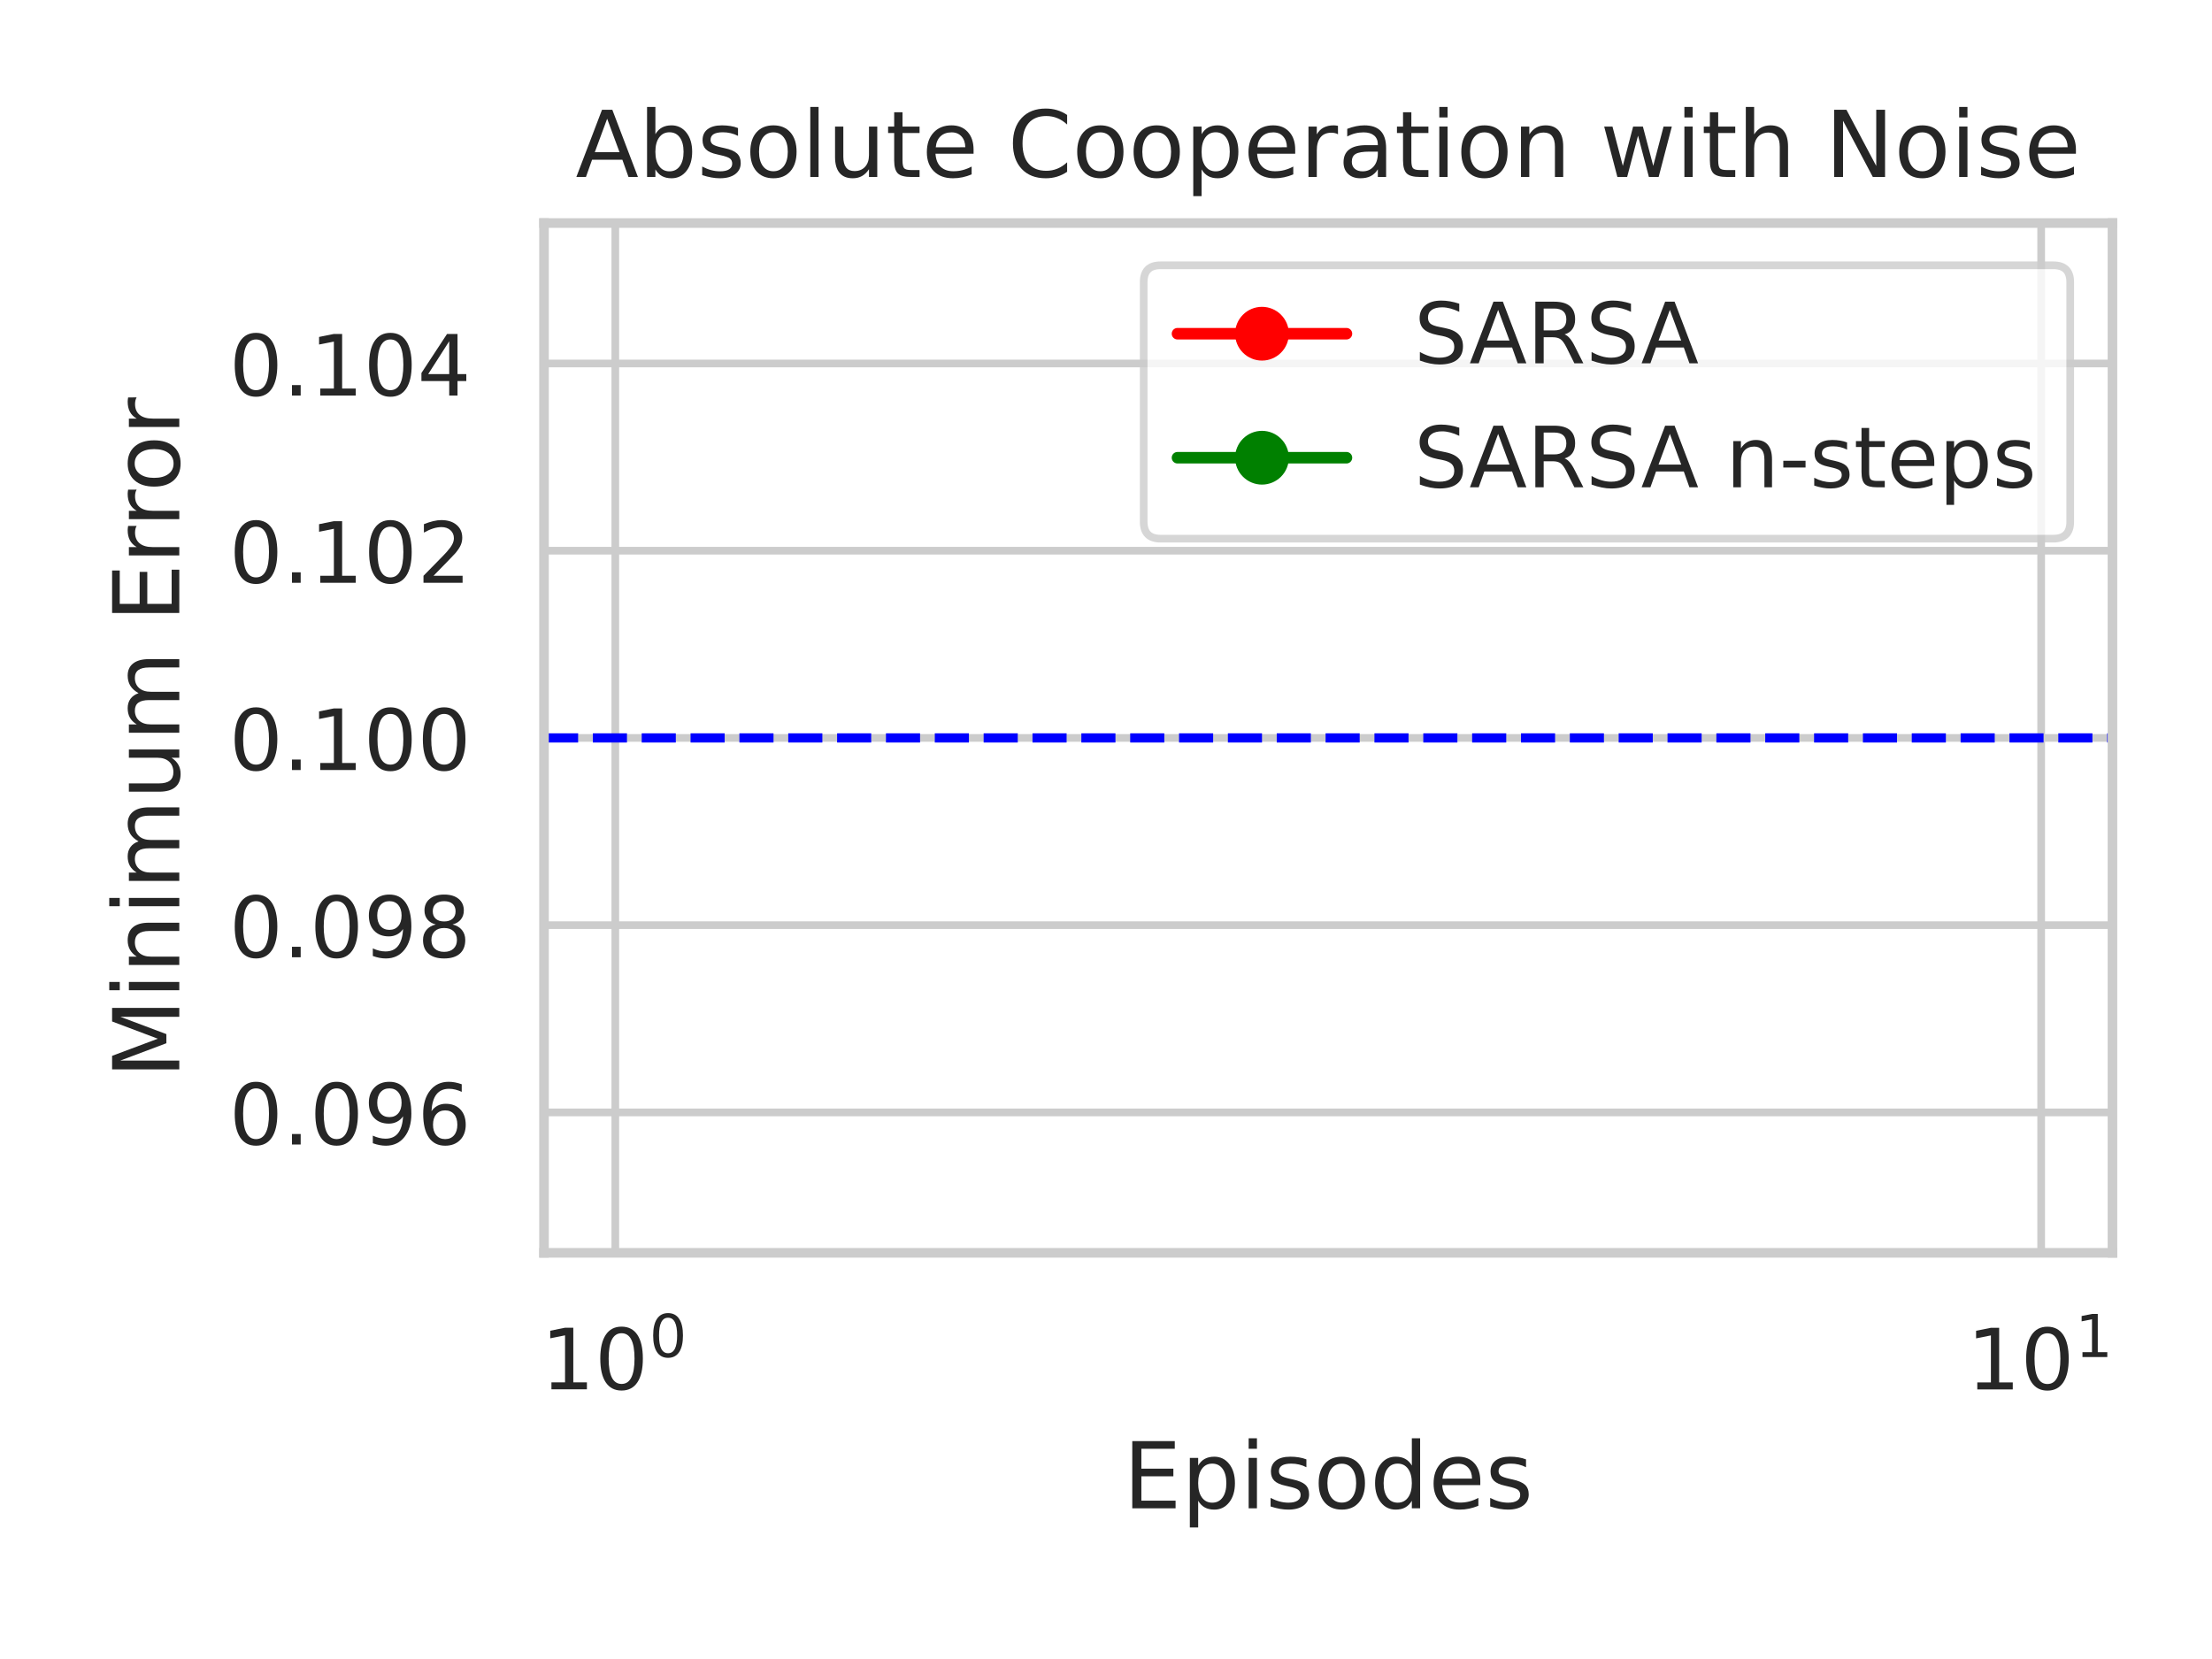
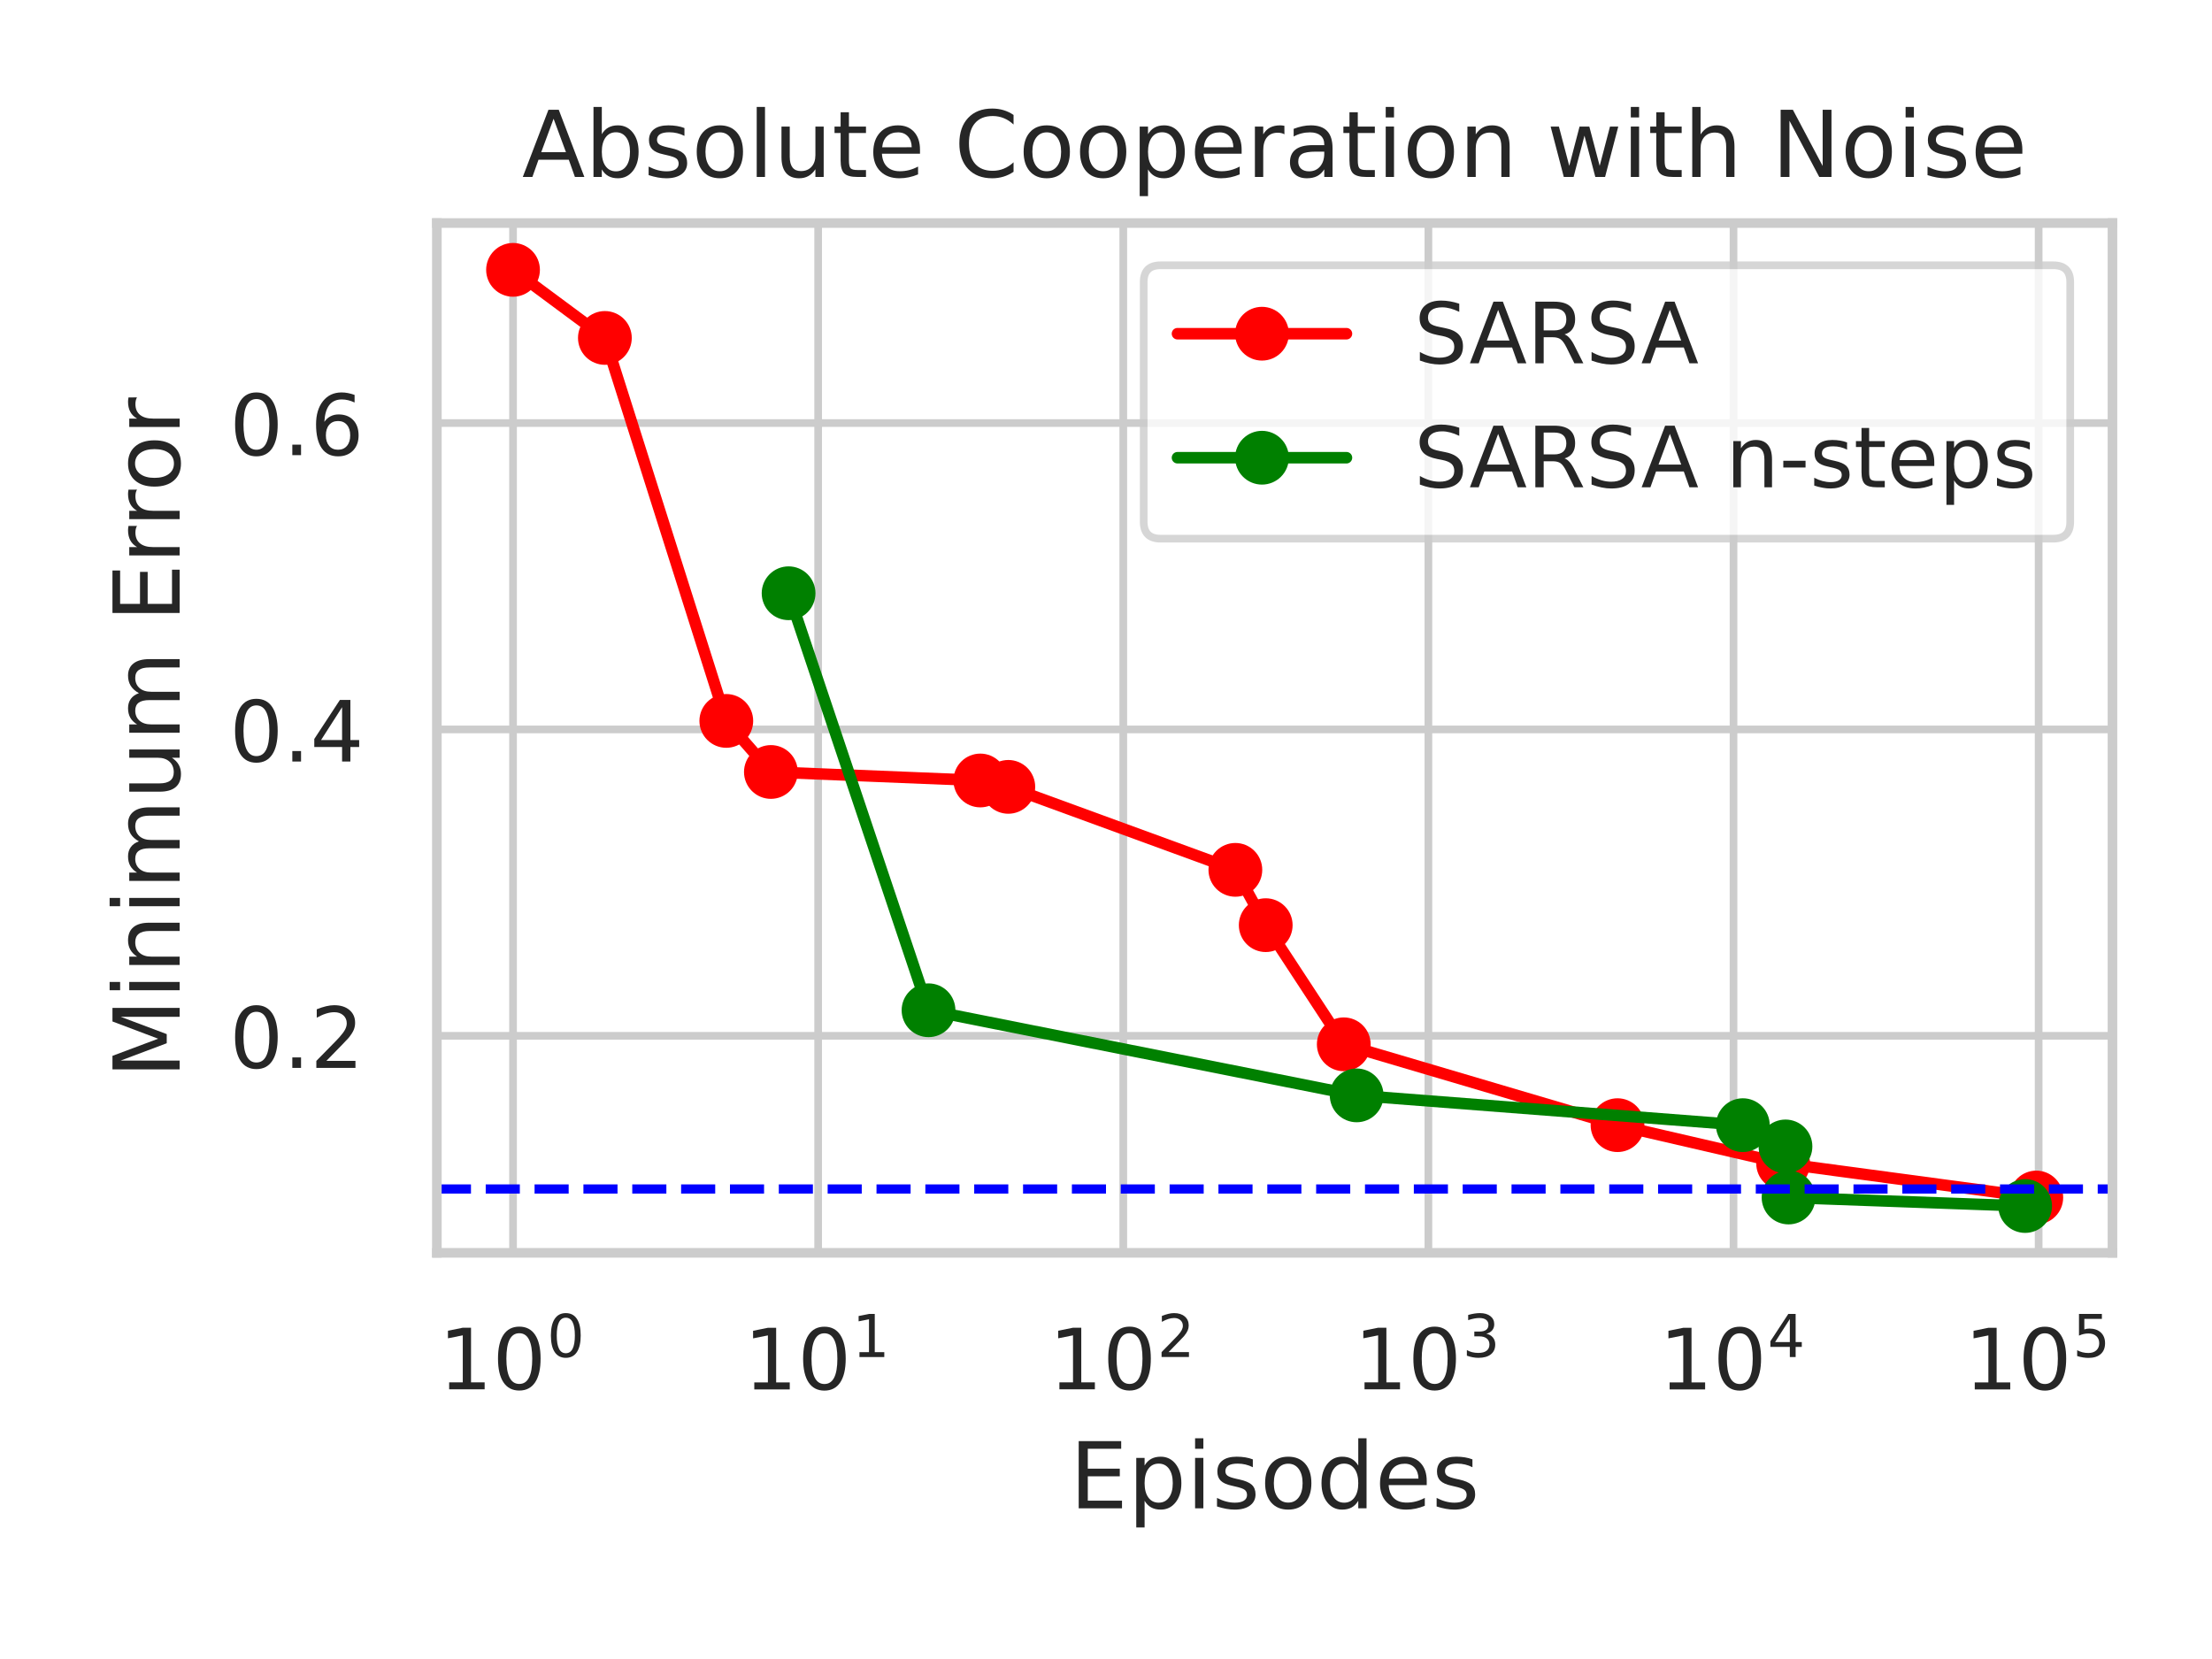
<svg xmlns="http://www.w3.org/2000/svg" xmlns:xlink="http://www.w3.org/1999/xlink" width="288pt" height="216pt" viewBox="0 0 288 216" version="1.1">
  <defs>
    <style type="text/css">*{stroke-linejoin: round; stroke-linecap: butt}</style>
  </defs>
  <g id="figure_1">
    <g id="patch_1">
      <path d="M 0 216  L 288 216  L 288 0  L 0 0  z " style="fill: #ffffff" />
    </g>
    <g id="axes_1">
      <g id="patch_2">
-         <path d="M 70.83 163.116  L 275.04 163.116  L 275.04 29.04  L 70.83 29.04  z " style="fill: #ffffff" />
+         <path d="M 56.88 163.116  L 275.04 163.116  L 275.04 29.04  L 56.88 29.04  z " style="fill: #ffffff" />
      </g>
      <g id="matplotlib.axis_1">
        <g id="xtick_1">
          <g id="line2d_1">
-             <path d="M 80.112 163.116  L 80.112 29.04  " clip-path="url(#pf37740ec52)" style="fill: none; stroke: #cccccc; stroke-linecap: round" />
+             <path d="M 66.796 163.116  L 66.796 29.04  " clip-path="url(#pf6ee1480bc)" style="fill: none; stroke: #cccccc; stroke-linecap: round" />
          </g>
          <g id="text_1">
-             <g style="fill: #262626" transform="translate(70.43227 180.9743) scale(0.11 -0.11)">
+             <g style="fill: #262626" transform="translate(57.11636 180.9743) scale(0.11 -0.11)">
              <defs>
                <path id="DejaVuSans-31" d="M 794 531  L 1825 531  L 1825 4091  L 703 3866  L 703 4441  L 1819 4666  L 2450 4666  L 2450 531  L 3481 531  L 3481 0  L 794 0  L 794 531  z " transform="scale(0.015625)" />
                <path id="DejaVuSans-30" d="M 2034 4250  Q 1547 4250 1301 3770  Q 1056 3291 1056 2328  Q 1056 1369 1301 889  Q 1547 409 2034 409  Q 2525 409 2770 889  Q 3016 1369 3016 2328  Q 3016 3291 2770 3770  Q 2525 4250 2034 4250  z M 2034 4750  Q 2819 4750 3233 4129  Q 3647 3509 3647 2328  Q 3647 1150 3233 529  Q 2819 -91 2034 -91  Q 1250 -91 836 529  Q 422 1150 422 2328  Q 422 3509 836 4129  Q 1250 4750 2034 4750  z " transform="scale(0.015625)" />
              </defs>
              <use xlink:href="#DejaVuSans-31" transform="translate(0 0.765625)" />
              <use xlink:href="#DejaVuSans-30" transform="translate(63.62305 0.765625)" />
              <use xlink:href="#DejaVuSans-30" transform="translate(128.2031 39.04688) scale(0.7)" />
            </g>
          </g>
        </g>
        <g id="xtick_2">
          <g id="line2d_2">
-             <path d="M 265.758 163.116  L 265.758 29.04  " clip-path="url(#pf37740ec52)" style="fill: none; stroke: #cccccc; stroke-linecap: round" />
+             <path d="M 106.523 163.116  L 106.523 29.04  " clip-path="url(#pf6ee1480bc)" style="fill: none; stroke: #cccccc; stroke-linecap: round" />
          </g>
          <g id="text_2">
-             <g style="fill: #262626" transform="translate(256.0777 180.9743) scale(0.11 -0.11)">
+             <g style="fill: #262626" transform="translate(96.8427 180.9743) scale(0.11 -0.11)">
              <use xlink:href="#DejaVuSans-31" transform="translate(0 0.684375)" />
              <use xlink:href="#DejaVuSans-30" transform="translate(63.62305 0.684375)" />
              <use xlink:href="#DejaVuSans-31" transform="translate(128.2031 38.96563) scale(0.7)" />
            </g>
          </g>
        </g>
-         <g id="xtick_3" />
-         <g id="xtick_4" />
-         <g id="xtick_5" />
-         <g id="xtick_6" />
+         <g id="xtick_3">
+           <g id="line2d_3">
+             <path d="M 146.249 163.116  L 146.249 29.04  " clip-path="url(#pf6ee1480bc)" style="fill: none; stroke: #cccccc; stroke-linecap: round" />
+           </g>
+           <g id="text_3">
+             <g style="fill: #262626" transform="translate(136.569 180.9743) scale(0.11 -0.11)">
+               <defs>
+                 <path id="DejaVuSans-32" d="M 1228 531  L 3431 531  L 3431 0  L 469 0  L 469 531  Q 828 903 1448 1529  Q 2069 2156 2228 2338  Q 2531 2678 2651 2914  Q 2772 3150 2772 3378  Q 2772 3750 2511 3984  Q 2250 4219 1831 4219  Q 1534 4219 1204 4116  Q 875 4013 500 3803  L 500 4441  Q 881 4594 1212 4672  Q 1544 4750 1819 4750  Q 2544 4750 2975 4387  Q 3406 4025 3406 3419  Q 3406 3131 3298 2873  Q 3191 2616 2906 2266  Q 2828 2175 2409 1742  Q 1991 1309 1228 531  z " transform="scale(0.015625)" />
+               </defs>
+               <use xlink:href="#DejaVuSans-31" transform="translate(0 0.765625)" />
+               <use xlink:href="#DejaVuSans-30" transform="translate(63.62305 0.765625)" />
+               <use xlink:href="#DejaVuSans-32" transform="translate(128.2031 39.04688) scale(0.7)" />
+             </g>
+           </g>
+         </g>
+         <g id="xtick_4">
+           <g id="line2d_4">
+             <path d="M 185.975 163.116  L 185.975 29.04  " clip-path="url(#pf6ee1480bc)" style="fill: none; stroke: #cccccc; stroke-linecap: round" />
+           </g>
+           <g id="text_4">
+             <g style="fill: #262626" transform="translate(176.2954 180.9743) scale(0.11 -0.11)">
+               <defs>
+                 <path id="DejaVuSans-33" d="M 2597 2516  Q 3050 2419 3304 2112  Q 3559 1806 3559 1356  Q 3559 666 3084 287  Q 2609 -91 1734 -91  Q 1441 -91 1130 -33  Q 819 25 488 141  L 488 750  Q 750 597 1062 519  Q 1375 441 1716 441  Q 2309 441 2620 675  Q 2931 909 2931 1356  Q 2931 1769 2642 2001  Q 2353 2234 1838 2234  L 1294 2234  L 1294 2753  L 1863 2753  Q 2328 2753 2575 2939  Q 2822 3125 2822 3475  Q 2822 3834 2567 4026  Q 2313 4219 1838 4219  Q 1578 4219 1281 4162  Q 984 4106 628 3988  L 628 4550  Q 988 4650 1302 4700  Q 1616 4750 1894 4750  Q 2613 4750 3031 4423  Q 3450 4097 3450 3541  Q 3450 3153 3228 2886  Q 3006 2619 2597 2516  z " transform="scale(0.015625)" />
+               </defs>
+               <use xlink:href="#DejaVuSans-31" transform="translate(0 0.765625)" />
+               <use xlink:href="#DejaVuSans-30" transform="translate(63.62305 0.765625)" />
+               <use xlink:href="#DejaVuSans-33" transform="translate(128.2031 39.04688) scale(0.7)" />
+             </g>
+           </g>
+         </g>
+         <g id="xtick_5">
+           <g id="line2d_5">
+             <path d="M 225.702 163.116  L 225.702 29.04  " clip-path="url(#pf6ee1480bc)" style="fill: none; stroke: #cccccc; stroke-linecap: round" />
+           </g>
+           <g id="text_5">
+             <g style="fill: #262626" transform="translate(216.0217 180.9743) scale(0.11 -0.11)">
+               <defs>
+                 <path id="DejaVuSans-34" d="M 2419 4116  L 825 1625  L 2419 1625  L 2419 4116  z M 2253 4666  L 3047 4666  L 3047 1625  L 3713 1625  L 3713 1100  L 3047 1100  L 3047 0  L 2419 0  L 2419 1100  L 313 1100  L 313 1709  L 2253 4666  z " transform="scale(0.015625)" />
+               </defs>
+               <use xlink:href="#DejaVuSans-31" transform="translate(0 0.684375)" />
+               <use xlink:href="#DejaVuSans-30" transform="translate(63.62305 0.684375)" />
+               <use xlink:href="#DejaVuSans-34" transform="translate(128.2031 38.96563) scale(0.7)" />
+             </g>
+           </g>
+         </g>
+         <g id="xtick_6">
+           <g id="line2d_6">
+             <path d="M 265.428 163.116  L 265.428 29.04  " clip-path="url(#pf6ee1480bc)" style="fill: none; stroke: #cccccc; stroke-linecap: round" />
+           </g>
+           <g id="text_6">
+             <g style="fill: #262626" transform="translate(255.7481 180.9743) scale(0.11 -0.11)">
+               <defs>
+                 <path id="DejaVuSans-35" d="M 691 4666  L 3169 4666  L 3169 4134  L 1269 4134  L 1269 2991  Q 1406 3038 1543 3061  Q 1681 3084 1819 3084  Q 2600 3084 3056 2656  Q 3513 2228 3513 1497  Q 3513 744 3044 326  Q 2575 -91 1722 -91  Q 1428 -91 1123 -41  Q 819 9 494 109  L 494 744  Q 775 591 1075 516  Q 1375 441 1709 441  Q 2250 441 2565 725  Q 2881 1009 2881 1497  Q 2881 1984 2565 2268  Q 2250 2553 1709 2553  Q 1456 2553 1204 2497  Q 953 2441 691 2322  L 691 4666  z " transform="scale(0.015625)" />
+               </defs>
+               <use xlink:href="#DejaVuSans-31" transform="translate(0 0.684375)" />
+               <use xlink:href="#DejaVuSans-30" transform="translate(63.62305 0.684375)" />
+               <use xlink:href="#DejaVuSans-35" transform="translate(128.2031 38.96563) scale(0.7)" />
+             </g>
+           </g>
+         </g>
        <g id="xtick_7" />
        <g id="xtick_8" />
        <g id="xtick_9" />
        <g id="xtick_10" />
        <g id="xtick_11" />
-         <g id="text_3">
-           <g style="fill: #262626" transform="translate(146.2444 196.3801) scale(0.12 -0.12)">
+         <g id="xtick_12" />
+         <g id="xtick_13" />
+         <g id="xtick_14" />
+         <g id="xtick_15" />
+         <g id="xtick_16" />
+         <g id="xtick_17" />
+         <g id="xtick_18" />
+         <g id="xtick_19" />
+         <g id="xtick_20" />
+         <g id="xtick_21" />
+         <g id="xtick_22" />
+         <g id="xtick_23" />
+         <g id="xtick_24" />
+         <g id="xtick_25" />
+         <g id="xtick_26" />
+         <g id="xtick_27" />
+         <g id="xtick_28" />
+         <g id="xtick_29" />
+         <g id="xtick_30" />
+         <g id="xtick_31" />
+         <g id="xtick_32" />
+         <g id="xtick_33" />
+         <g id="xtick_34" />
+         <g id="xtick_35" />
+         <g id="xtick_36" />
+         <g id="xtick_37" />
+         <g id="xtick_38" />
+         <g id="xtick_39" />
+         <g id="xtick_40" />
+         <g id="xtick_41" />
+         <g id="xtick_42" />
+         <g id="xtick_43" />
+         <g id="xtick_44" />
+         <g id="xtick_45" />
+         <g id="xtick_46" />
+         <g id="xtick_47" />
+         <g id="xtick_48" />
+         <g id="xtick_49" />
+         <g id="xtick_50" />
+         <g id="text_7">
+           <g style="fill: #262626" transform="translate(139.2694 196.3801) scale(0.12 -0.12)">
            <defs>
              <path id="DejaVuSans-45" d="M 628 4666  L 3578 4666  L 3578 4134  L 1259 4134  L 1259 2753  L 3481 2753  L 3481 2222  L 1259 2222  L 1259 531  L 3634 531  L 3634 0  L 628 0  L 628 4666  z " transform="scale(0.015625)" />
              <path id="DejaVuSans-70" d="M 1159 525  L 1159 -1331  L 581 -1331  L 581 3500  L 1159 3500  L 1159 2969  Q 1341 3281 1617 3432  Q 1894 3584 2278 3584  Q 2916 3584 3314 3078  Q 3713 2572 3713 1747  Q 3713 922 3314 415  Q 2916 -91 2278 -91  Q 1894 -91 1617 61  Q 1341 213 1159 525  z M 3116 1747  Q 3116 2381 2855 2742  Q 2594 3103 2138 3103  Q 1681 3103 1420 2742  Q 1159 2381 1159 1747  Q 1159 1113 1420 752  Q 1681 391 2138 391  Q 2594 391 2855 752  Q 3116 1113 3116 1747  z " transform="scale(0.015625)" />
              <path id="DejaVuSans-69" d="M 603 3500  L 1178 3500  L 1178 0  L 603 0  L 603 3500  z M 603 4863  L 1178 4863  L 1178 4134  L 603 4134  L 603 4863  z " transform="scale(0.015625)" />
              <path id="DejaVuSans-73" d="M 2834 3397  L 2834 2853  Q 2591 2978 2328 3040  Q 2066 3103 1784 3103  Q 1356 3103 1142 2972  Q 928 2841 928 2578  Q 928 2378 1081 2264  Q 1234 2150 1697 2047  L 1894 2003  Q 2506 1872 2764 1633  Q 3022 1394 3022 966  Q 3022 478 2636 193  Q 2250 -91 1575 -91  Q 1294 -91 989 -36  Q 684 19 347 128  L 347 722  Q 666 556 975 473  Q 1284 391 1588 391  Q 1994 391 2212 530  Q 2431 669 2431 922  Q 2431 1156 2273 1281  Q 2116 1406 1581 1522  L 1381 1569  Q 847 1681 609 1914  Q 372 2147 372 2553  Q 372 3047 722 3315  Q 1072 3584 1716 3584  Q 2034 3584 2315 3537  Q 2597 3491 2834 3397  z " transform="scale(0.015625)" />
              <path id="DejaVuSans-6f" d="M 1959 3097  Q 1497 3097 1228 2736  Q 959 2375 959 1747  Q 959 1119 1226 758  Q 1494 397 1959 397  Q 2419 397 2687 759  Q 2956 1122 2956 1747  Q 2956 2369 2687 2733  Q 2419 3097 1959 3097  z M 1959 3584  Q 2709 3584 3137 3096  Q 3566 2609 3566 1747  Q 3566 888 3137 398  Q 2709 -91 1959 -91  Q 1206 -91 779 398  Q 353 888 353 1747  Q 353 2609 779 3096  Q 1206 3584 1959 3584  z " transform="scale(0.015625)" />
              <path id="DejaVuSans-64" d="M 2906 2969  L 2906 4863  L 3481 4863  L 3481 0  L 2906 0  L 2906 525  Q 2725 213 2448 61  Q 2172 -91 1784 -91  Q 1150 -91 751 415  Q 353 922 353 1747  Q 353 2572 751 3078  Q 1150 3584 1784 3584  Q 2172 3584 2448 3432  Q 2725 3281 2906 2969  z M 947 1747  Q 947 1113 1208 752  Q 1469 391 1925 391  Q 2381 391 2643 752  Q 2906 1113 2906 1747  Q 2906 2381 2643 2742  Q 2381 3103 1925 3103  Q 1469 3103 1208 2742  Q 947 2381 947 1747  z " transform="scale(0.015625)" />
              <path id="DejaVuSans-65" d="M 3597 1894  L 3597 1613  L 953 1613  Q 991 1019 1311 708  Q 1631 397 2203 397  Q 2534 397 2845 478  Q 3156 559 3463 722  L 3463 178  Q 3153 47 2828 -22  Q 2503 -91 2169 -91  Q 1331 -91 842 396  Q 353 884 353 1716  Q 353 2575 817 3079  Q 1281 3584 2069 3584  Q 2775 3584 3186 3129  Q 3597 2675 3597 1894  z M 3022 2063  Q 3016 2534 2758 2815  Q 2500 3097 2075 3097  Q 1594 3097 1305 2825  Q 1016 2553 972 2059  L 3022 2063  z " transform="scale(0.015625)" />
            </defs>
            <use xlink:href="#DejaVuSans-45" />
            <use xlink:href="#DejaVuSans-70" transform="translate(63.18359 0)" />
            <use xlink:href="#DejaVuSans-69" transform="translate(126.6602 0)" />
            <use xlink:href="#DejaVuSans-73" transform="translate(154.4434 0)" />
            <use xlink:href="#DejaVuSans-6f" transform="translate(206.543 0)" />
            <use xlink:href="#DejaVuSans-64" transform="translate(267.7246 0)" />
            <use xlink:href="#DejaVuSans-65" transform="translate(331.2012 0)" />
            <use xlink:href="#DejaVuSans-73" transform="translate(392.7246 0)" />
          </g>
        </g>
      </g>
      <g id="matplotlib.axis_2">
        <g id="ytick_1">
-           <g id="line2d_3">
-             <path d="M 70.83 144.833  L 275.04 144.833  " clip-path="url(#pf37740ec52)" style="fill: none; stroke: #cccccc; stroke-linecap: round" />
-           </g>
-           <g id="text_4">
-             <g style="fill: #262626" transform="translate(29.83906 149.012) scale(0.11 -0.11)">
+           <g id="line2d_7">
+             <path d="M 56.88 134.86  L 275.04 134.86  " clip-path="url(#pf6ee1480bc)" style="fill: none; stroke: #cccccc; stroke-linecap: round" />
+           </g>
+           <g id="text_8">
+             <g style="fill: #262626" transform="translate(29.88656 139.0395) scale(0.11 -0.11)">
              <defs>
                <path id="DejaVuSans-2e" d="M 684 794  L 1344 794  L 1344 0  L 684 0  L 684 794  z " transform="scale(0.015625)" />
-                 <path id="DejaVuSans-39" d="M 703 97  L 703 672  Q 941 559 1184 500  Q 1428 441 1663 441  Q 2288 441 2617 861  Q 2947 1281 2994 2138  Q 2813 1869 2534 1725  Q 2256 1581 1919 1581  Q 1219 1581 811 2004  Q 403 2428 403 3163  Q 403 3881 828 4315  Q 1253 4750 1959 4750  Q 2769 4750 3195 4129  Q 3622 3509 3622 2328  Q 3622 1225 3098 567  Q 2575 -91 1691 -91  Q 1453 -91 1209 -44  Q 966 3 703 97  z M 1959 2075  Q 2384 2075 2632 2365  Q 2881 2656 2881 3163  Q 2881 3666 2632 3958  Q 2384 4250 1959 4250  Q 1534 4250 1286 3958  Q 1038 3666 1038 3163  Q 1038 2656 1286 2365  Q 1534 2075 1959 2075  z " transform="scale(0.015625)" />
-                 <path id="DejaVuSans-36" d="M 2113 2584  Q 1688 2584 1439 2293  Q 1191 2003 1191 1497  Q 1191 994 1439 701  Q 1688 409 2113 409  Q 2538 409 2786 701  Q 3034 994 3034 1497  Q 3034 2003 2786 2293  Q 2538 2584 2113 2584  z M 3366 4563  L 3366 3988  Q 3128 4100 2886 4159  Q 2644 4219 2406 4219  Q 1781 4219 1451 3797  Q 1122 3375 1075 2522  Q 1259 2794 1537 2939  Q 1816 3084 2150 3084  Q 2853 3084 3261 2657  Q 3669 2231 3669 1497  Q 3669 778 3244 343  Q 2819 -91 2113 -91  Q 1303 -91 875 529  Q 447 1150 447 2328  Q 447 3434 972 4092  Q 1497 4750 2381 4750  Q 2619 4750 2861 4703  Q 3103 4656 3366 4563  z " transform="scale(0.015625)" />
              </defs>
              <use xlink:href="#DejaVuSans-30" />
              <use xlink:href="#DejaVuSans-2e" transform="translate(63.62305 0)" />
-               <use xlink:href="#DejaVuSans-30" transform="translate(95.41016 0)" />
-               <use xlink:href="#DejaVuSans-39" transform="translate(159.0332 0)" />
-               <use xlink:href="#DejaVuSans-36" transform="translate(222.6562 0)" />
+               <use xlink:href="#DejaVuSans-32" transform="translate(95.41016 0)" />
            </g>
          </g>
        </g>
        <g id="ytick_2">
-           <g id="line2d_4">
-             <path d="M 70.83 120.455  L 275.04 120.455  " clip-path="url(#pf37740ec52)" style="fill: none; stroke: #cccccc; stroke-linecap: round" />
-           </g>
-           <g id="text_5">
-             <g style="fill: #262626" transform="translate(29.83906 124.6346) scale(0.11 -0.11)">
-               <defs>
-                 <path id="DejaVuSans-38" d="M 2034 2216  Q 1584 2216 1326 1975  Q 1069 1734 1069 1313  Q 1069 891 1326 650  Q 1584 409 2034 409  Q 2484 409 2743 651  Q 3003 894 3003 1313  Q 3003 1734 2745 1975  Q 2488 2216 2034 2216  z M 1403 2484  Q 997 2584 770 2862  Q 544 3141 544 3541  Q 544 4100 942 4425  Q 1341 4750 2034 4750  Q 2731 4750 3128 4425  Q 3525 4100 3525 3541  Q 3525 3141 3298 2862  Q 3072 2584 2669 2484  Q 3125 2378 3379 2068  Q 3634 1759 3634 1313  Q 3634 634 3220 271  Q 2806 -91 2034 -91  Q 1263 -91 848 271  Q 434 634 434 1313  Q 434 1759 690 2068  Q 947 2378 1403 2484  z M 1172 3481  Q 1172 3119 1398 2916  Q 1625 2713 2034 2713  Q 2441 2713 2670 2916  Q 2900 3119 2900 3481  Q 2900 3844 2670 4047  Q 2441 4250 2034 4250  Q 1625 4250 1398 4047  Q 1172 3844 1172 3481  z " transform="scale(0.015625)" />
-               </defs>
+           <g id="line2d_8">
+             <path d="M 56.88 94.97  L 275.04 94.97  " clip-path="url(#pf6ee1480bc)" style="fill: none; stroke: #cccccc; stroke-linecap: round" />
+           </g>
+           <g id="text_9">
+             <g style="fill: #262626" transform="translate(29.88656 99.14907) scale(0.11 -0.11)">
              <use xlink:href="#DejaVuSans-30" />
              <use xlink:href="#DejaVuSans-2e" transform="translate(63.62305 0)" />
-               <use xlink:href="#DejaVuSans-30" transform="translate(95.41016 0)" />
-               <use xlink:href="#DejaVuSans-39" transform="translate(159.0332 0)" />
-               <use xlink:href="#DejaVuSans-38" transform="translate(222.6562 0)" />
+               <use xlink:href="#DejaVuSans-34" transform="translate(95.41016 0)" />
            </g>
          </g>
        </g>
        <g id="ytick_3">
-           <g id="line2d_5">
-             <path d="M 70.83 96.078  L 275.04 96.078  " clip-path="url(#pf37740ec52)" style="fill: none; stroke: #cccccc; stroke-linecap: round" />
-           </g>
-           <g id="text_6">
-             <g style="fill: #262626" transform="translate(29.83906 100.2571) scale(0.11 -0.11)">
+           <g id="line2d_9">
+             <path d="M 56.88 55.08  L 275.04 55.08  " clip-path="url(#pf6ee1480bc)" style="fill: none; stroke: #cccccc; stroke-linecap: round" />
+           </g>
+           <g id="text_10">
+             <g style="fill: #262626" transform="translate(29.88656 59.25869) scale(0.11 -0.11)">
+               <defs>
+                 <path id="DejaVuSans-36" d="M 2113 2584  Q 1688 2584 1439 2293  Q 1191 2003 1191 1497  Q 1191 994 1439 701  Q 1688 409 2113 409  Q 2538 409 2786 701  Q 3034 994 3034 1497  Q 3034 2003 2786 2293  Q 2538 2584 2113 2584  z M 3366 4563  L 3366 3988  Q 3128 4100 2886 4159  Q 2644 4219 2406 4219  Q 1781 4219 1451 3797  Q 1122 3375 1075 2522  Q 1259 2794 1537 2939  Q 1816 3084 2150 3084  Q 2853 3084 3261 2657  Q 3669 2231 3669 1497  Q 3669 778 3244 343  Q 2819 -91 2113 -91  Q 1303 -91 875 529  Q 447 1150 447 2328  Q 447 3434 972 4092  Q 1497 4750 2381 4750  Q 2619 4750 2861 4703  Q 3103 4656 3366 4563  z " transform="scale(0.015625)" />
+               </defs>
              <use xlink:href="#DejaVuSans-30" />
              <use xlink:href="#DejaVuSans-2e" transform="translate(63.62305 0)" />
-               <use xlink:href="#DejaVuSans-31" transform="translate(95.41016 0)" />
-               <use xlink:href="#DejaVuSans-30" transform="translate(159.0332 0)" />
-               <use xlink:href="#DejaVuSans-30" transform="translate(222.6562 0)" />
-             </g>
-           </g>
-         </g>
-         <g id="ytick_4">
-           <g id="line2d_6">
-             <path d="M 70.83 71.701  L 275.04 71.701  " clip-path="url(#pf37740ec52)" style="fill: none; stroke: #cccccc; stroke-linecap: round" />
-           </g>
-           <g id="text_7">
-             <g style="fill: #262626" transform="translate(29.83906 75.87969) scale(0.11 -0.11)">
-               <defs>
-                 <path id="DejaVuSans-32" d="M 1228 531  L 3431 531  L 3431 0  L 469 0  L 469 531  Q 828 903 1448 1529  Q 2069 2156 2228 2338  Q 2531 2678 2651 2914  Q 2772 3150 2772 3378  Q 2772 3750 2511 3984  Q 2250 4219 1831 4219  Q 1534 4219 1204 4116  Q 875 4013 500 3803  L 500 4441  Q 881 4594 1212 4672  Q 1544 4750 1819 4750  Q 2544 4750 2975 4387  Q 3406 4025 3406 3419  Q 3406 3131 3298 2873  Q 3191 2616 2906 2266  Q 2828 2175 2409 1742  Q 1991 1309 1228 531  z " transform="scale(0.015625)" />
-               </defs>
-               <use xlink:href="#DejaVuSans-30" />
-               <use xlink:href="#DejaVuSans-2e" transform="translate(63.62305 0)" />
-               <use xlink:href="#DejaVuSans-31" transform="translate(95.41016 0)" />
-               <use xlink:href="#DejaVuSans-30" transform="translate(159.0332 0)" />
-               <use xlink:href="#DejaVuSans-32" transform="translate(222.6562 0)" />
-             </g>
-           </g>
-         </g>
-         <g id="ytick_5">
-           <g id="line2d_7">
-             <path d="M 70.83 47.323  L 275.04 47.323  " clip-path="url(#pf37740ec52)" style="fill: none; stroke: #cccccc; stroke-linecap: round" />
-           </g>
-           <g id="text_8">
-             <g style="fill: #262626" transform="translate(29.83906 51.50223) scale(0.11 -0.11)">
-               <defs>
-                 <path id="DejaVuSans-34" d="M 2419 4116  L 825 1625  L 2419 1625  L 2419 4116  z M 2253 4666  L 3047 4666  L 3047 1625  L 3713 1625  L 3713 1100  L 3047 1100  L 3047 0  L 2419 0  L 2419 1100  L 313 1100  L 313 1709  L 2253 4666  z " transform="scale(0.015625)" />
-               </defs>
-               <use xlink:href="#DejaVuSans-30" />
-               <use xlink:href="#DejaVuSans-2e" transform="translate(63.62305 0)" />
-               <use xlink:href="#DejaVuSans-31" transform="translate(95.41016 0)" />
-               <use xlink:href="#DejaVuSans-30" transform="translate(159.0332 0)" />
-               <use xlink:href="#DejaVuSans-34" transform="translate(222.6562 0)" />
-             </g>
-           </g>
-         </g>
-         <g id="text_9">
-           <g style="fill: #262626" transform="translate(23.34344 140.4114) rotate(-90) scale(0.12 -0.12)">
+               <use xlink:href="#DejaVuSans-36" transform="translate(95.41016 0)" />
+             </g>
+           </g>
+         </g>
+         <g id="text_11">
+           <g style="fill: #262626" transform="translate(23.39094 140.4114) rotate(-90) scale(0.12 -0.12)">
            <defs>
              <path id="DejaVuSans-4d" d="M 628 4666  L 1569 4666  L 2759 1491  L 3956 4666  L 4897 4666  L 4897 0  L 4281 0  L 4281 4097  L 3078 897  L 2444 897  L 1241 4097  L 1241 0  L 628 0  L 628 4666  z " transform="scale(0.015625)" />
              <path id="DejaVuSans-6e" d="M 3513 2113  L 3513 0  L 2938 0  L 2938 2094  Q 2938 2591 2744 2837  Q 2550 3084 2163 3084  Q 1697 3084 1428 2787  Q 1159 2491 1159 1978  L 1159 0  L 581 0  L 581 3500  L 1159 3500  L 1159 2956  Q 1366 3272 1645 3428  Q 1925 3584 2291 3584  Q 2894 3584 3203 3211  Q 3513 2838 3513 2113  z " transform="scale(0.015625)" />
              <path id="DejaVuSans-6d" d="M 3328 2828  Q 3544 3216 3844 3400  Q 4144 3584 4550 3584  Q 5097 3584 5394 3201  Q 5691 2819 5691 2113  L 5691 0  L 5113 0  L 5113 2094  Q 5113 2597 4934 2840  Q 4756 3084 4391 3084  Q 3944 3084 3684 2787  Q 3425 2491 3425 1978  L 3425 0  L 2847 0  L 2847 2094  Q 2847 2600 2669 2842  Q 2491 3084 2119 3084  Q 1678 3084 1418 2786  Q 1159 2488 1159 1978  L 1159 0  L 581 0  L 581 3500  L 1159 3500  L 1159 2956  Q 1356 3278 1631 3431  Q 1906 3584 2284 3584  Q 2666 3584 2933 3390  Q 3200 3197 3328 2828  z " transform="scale(0.015625)" />
              <path id="DejaVuSans-75" d="M 544 1381  L 544 3500  L 1119 3500  L 1119 1403  Q 1119 906 1312 657  Q 1506 409 1894 409  Q 2359 409 2629 706  Q 2900 1003 2900 1516  L 2900 3500  L 3475 3500  L 3475 0  L 2900 0  L 2900 538  Q 2691 219 2414 64  Q 2138 -91 1772 -91  Q 1169 -91 856 284  Q 544 659 544 1381  z M 1991 3584  L 1991 3584  z " transform="scale(0.015625)" />
              <path id="DejaVuSans-20" transform="scale(0.015625)" />
              <path id="DejaVuSans-72" d="M 2631 2963  Q 2534 3019 2420 3045  Q 2306 3072 2169 3072  Q 1681 3072 1420 2755  Q 1159 2438 1159 1844  L 1159 0  L 581 0  L 581 3500  L 1159 3500  L 1159 2956  Q 1341 3275 1631 3429  Q 1922 3584 2338 3584  Q 2397 3584 2469 3576  Q 2541 3569 2628 3553  L 2631 2963  z " transform="scale(0.015625)" />
            </defs>
            <use xlink:href="#DejaVuSans-4d" />
            <use xlink:href="#DejaVuSans-69" transform="translate(86.2793 0)" />
            <use xlink:href="#DejaVuSans-6e" transform="translate(114.0625 0)" />
            <use xlink:href="#DejaVuSans-69" transform="translate(177.4414 0)" />
            <use xlink:href="#DejaVuSans-6d" transform="translate(205.2246 0)" />
            <use xlink:href="#DejaVuSans-75" transform="translate(302.6367 0)" />
            <use xlink:href="#DejaVuSans-6d" transform="translate(366.0156 0)" />
            <use xlink:href="#DejaVuSans-20" transform="translate(463.4277 0)" />
            <use xlink:href="#DejaVuSans-45" transform="translate(495.2148 0)" />
            <use xlink:href="#DejaVuSans-72" transform="translate(558.3984 0)" />
            <use xlink:href="#DejaVuSans-72" transform="translate(597.7617 0)" />
            <use xlink:href="#DejaVuSans-6f" transform="translate(636.625 0)" />
            <use xlink:href="#DejaVuSans-72" transform="translate(697.8066 0)" />
          </g>
        </g>
      </g>
-       <g id="line2d_8" />
-       <g id="line2d_9" />
      <g id="line2d_10">
-         <path d="M 70.83 96.078  L 275.04 96.078  " clip-path="url(#pf37740ec52)" style="fill: none; stroke-dasharray: 4.44,1.92; stroke-dashoffset: 0; stroke: #0000ff; stroke-width: 1.2" />
+         <path d="M 66.796 35.134  L 78.755 43.999  L 94.564 93.862  L 100.369 100.51  L 127.636 101.618  L 131.282 102.449  L 160.843 113.253  L 164.796 120.455  L 174.957 135.968  L 210.599 146.495  L 232.161 151.481  L 265.124 155.914  " clip-path="url(#pf6ee1480bc)" style="fill: none; stroke: #ff0000; stroke-width: 1.5; stroke-linecap: round" />
+         <defs>
+           <path id="m00f3a65a8a" d="M 0 3  C 0.796 3 1.559 2.684 2.121 2.121  C 2.684 1.559 3 0.796 3 0  C 3 -0.796 2.684 -1.559 2.121 -2.121  C 1.559 -2.684 0.796 -3 0 -3  C -0.796 -3 -1.559 -2.684 -2.121 -2.121  C -2.684 -1.559 -3 -0.796 -3 0  C -3 0.796 -2.684 1.559 -2.121 2.121  C -1.559 2.684 -0.796 3 0 3  z " style="stroke: #ff0000" />
+         </defs>
+         <g clip-path="url(#pf6ee1480bc)">
+           <use xlink:href="#m00f3a65a8a" x="66.796" y="35.134" style="fill: #ff0000; stroke: #ff0000" />
+           <use xlink:href="#m00f3a65a8a" x="78.755" y="43.999" style="fill: #ff0000; stroke: #ff0000" />
+           <use xlink:href="#m00f3a65a8a" x="94.564" y="93.862" style="fill: #ff0000; stroke: #ff0000" />
+           <use xlink:href="#m00f3a65a8a" x="100.369" y="100.51" style="fill: #ff0000; stroke: #ff0000" />
+           <use xlink:href="#m00f3a65a8a" x="127.636" y="101.618" style="fill: #ff0000; stroke: #ff0000" />
+           <use xlink:href="#m00f3a65a8a" x="131.282" y="102.449" style="fill: #ff0000; stroke: #ff0000" />
+           <use xlink:href="#m00f3a65a8a" x="160.843" y="113.253" style="fill: #ff0000; stroke: #ff0000" />
+           <use xlink:href="#m00f3a65a8a" x="164.796" y="120.455" style="fill: #ff0000; stroke: #ff0000" />
+           <use xlink:href="#m00f3a65a8a" x="174.957" y="135.968" style="fill: #ff0000; stroke: #ff0000" />
+           <use xlink:href="#m00f3a65a8a" x="210.599" y="146.495" style="fill: #ff0000; stroke: #ff0000" />
+           <use xlink:href="#m00f3a65a8a" x="232.161" y="151.481" style="fill: #ff0000; stroke: #ff0000" />
+           <use xlink:href="#m00f3a65a8a" x="265.124" y="155.914" style="fill: #ff0000; stroke: #ff0000" />
+         </g>
+       </g>
+       <g id="line2d_11">
+         <path d="M 102.673 77.241  L 120.893 131.536  L 176.637 142.617  L 226.917 146.495  L 232.468 149.265  L 232.868 155.914  L 263.672 157.022  " clip-path="url(#pf6ee1480bc)" style="fill: none; stroke: #008000; stroke-width: 1.5; stroke-linecap: round" />
+         <defs>
+           <path id="m32ecfdfcd8" d="M 0 3  C 0.796 3 1.559 2.684 2.121 2.121  C 2.684 1.559 3 0.796 3 0  C 3 -0.796 2.684 -1.559 2.121 -2.121  C 1.559 -2.684 0.796 -3 0 -3  C -0.796 -3 -1.559 -2.684 -2.121 -2.121  C -2.684 -1.559 -3 -0.796 -3 0  C -3 0.796 -2.684 1.559 -2.121 2.121  C -1.559 2.684 -0.796 3 0 3  z " style="stroke: #008000" />
+         </defs>
+         <g clip-path="url(#pf6ee1480bc)">
+           <use xlink:href="#m32ecfdfcd8" x="102.673" y="77.241" style="fill: #008000; stroke: #008000" />
+           <use xlink:href="#m32ecfdfcd8" x="120.893" y="131.536" style="fill: #008000; stroke: #008000" />
+           <use xlink:href="#m32ecfdfcd8" x="176.637" y="142.617" style="fill: #008000; stroke: #008000" />
+           <use xlink:href="#m32ecfdfcd8" x="226.917" y="146.495" style="fill: #008000; stroke: #008000" />
+           <use xlink:href="#m32ecfdfcd8" x="232.468" y="149.265" style="fill: #008000; stroke: #008000" />
+           <use xlink:href="#m32ecfdfcd8" x="232.868" y="155.914" style="fill: #008000; stroke: #008000" />
+           <use xlink:href="#m32ecfdfcd8" x="263.672" y="157.022" style="fill: #008000; stroke: #008000" />
+         </g>
+       </g>
+       <g id="line2d_12">
+         <path d="M 56.88 154.806  L 275.04 154.806  " clip-path="url(#pf6ee1480bc)" style="fill: none; stroke-dasharray: 4.44,1.92; stroke-dashoffset: 0; stroke: #0000ff; stroke-width: 1.2" />
      </g>
      <g id="patch_3">
-         <path d="M 70.83 163.116  L 70.83 29.04  " style="fill: none; stroke: #cccccc; stroke-width: 1.25; stroke-linejoin: miter; stroke-linecap: square" />
+         <path d="M 56.88 163.116  L 56.88 29.04  " style="fill: none; stroke: #cccccc; stroke-width: 1.25; stroke-linejoin: miter; stroke-linecap: square" />
      </g>
      <g id="patch_4">
        <path d="M 275.04 163.116  L 275.04 29.04  " style="fill: none; stroke: #cccccc; stroke-width: 1.25; stroke-linejoin: miter; stroke-linecap: square" />
      </g>
      <g id="patch_5">
-         <path d="M 70.83 163.116  L 275.04 163.116  " style="fill: none; stroke: #cccccc; stroke-width: 1.25; stroke-linejoin: miter; stroke-linecap: square" />
+         <path d="M 56.88 163.116  L 275.04 163.116  " style="fill: none; stroke: #cccccc; stroke-width: 1.25; stroke-linejoin: miter; stroke-linecap: square" />
      </g>
      <g id="patch_6">
-         <path d="M 70.83 29.04  L 275.04 29.04  " style="fill: none; stroke: #cccccc; stroke-width: 1.25; stroke-linejoin: miter; stroke-linecap: square" />
-       </g>
-       <g id="text_10">
-         <g style="fill: #262626" transform="translate(74.94844 23.04) scale(0.12 -0.12)">
+         <path d="M 56.88 29.04  L 275.04 29.04  " style="fill: none; stroke: #cccccc; stroke-width: 1.25; stroke-linejoin: miter; stroke-linecap: square" />
+       </g>
+       <g id="text_12">
+         <g style="fill: #262626" transform="translate(67.97344 23.04) scale(0.12 -0.12)">
          <defs>
            <path id="DejaVuSans-41" d="M 2188 4044  L 1331 1722  L 3047 1722  L 2188 4044  z M 1831 4666  L 2547 4666  L 4325 0  L 3669 0  L 3244 1197  L 1141 1197  L 716 0  L 50 0  L 1831 4666  z " transform="scale(0.015625)" />
            <path id="DejaVuSans-62" d="M 3116 1747  Q 3116 2381 2855 2742  Q 2594 3103 2138 3103  Q 1681 3103 1420 2742  Q 1159 2381 1159 1747  Q 1159 1113 1420 752  Q 1681 391 2138 391  Q 2594 391 2855 752  Q 3116 1113 3116 1747  z M 1159 2969  Q 1341 3281 1617 3432  Q 1894 3584 2278 3584  Q 2916 3584 3314 3078  Q 3713 2572 3713 1747  Q 3713 922 3314 415  Q 2916 -91 2278 -91  Q 1894 -91 1617 61  Q 1341 213 1159 525  L 1159 0  L 581 0  L 581 4863  L 1159 4863  L 1159 2969  z " transform="scale(0.015625)" />
            <path id="DejaVuSans-6c" d="M 603 4863  L 1178 4863  L 1178 0  L 603 0  L 603 4863  z " transform="scale(0.015625)" />
            <path id="DejaVuSans-74" d="M 1172 4494  L 1172 3500  L 2356 3500  L 2356 3053  L 1172 3053  L 1172 1153  Q 1172 725 1289 603  Q 1406 481 1766 481  L 2356 481  L 2356 0  L 1766 0  Q 1100 0 847 248  Q 594 497 594 1153  L 594 3053  L 172 3053  L 172 3500  L 594 3500  L 594 4494  L 1172 4494  z " transform="scale(0.015625)" />
            <path id="DejaVuSans-43" d="M 4122 4306  L 4122 3641  Q 3803 3938 3442 4084  Q 3081 4231 2675 4231  Q 1875 4231 1450 3742  Q 1025 3253 1025 2328  Q 1025 1406 1450 917  Q 1875 428 2675 428  Q 3081 428 3442 575  Q 3803 722 4122 1019  L 4122 359  Q 3791 134 3420 21  Q 3050 -91 2638 -91  Q 1578 -91 968 557  Q 359 1206 359 2328  Q 359 3453 968 4101  Q 1578 4750 2638 4750  Q 3056 4750 3426 4639  Q 3797 4528 4122 4306  z " transform="scale(0.015625)" />
            <path id="DejaVuSans-61" d="M 2194 1759  Q 1497 1759 1228 1600  Q 959 1441 959 1056  Q 959 750 1161 570  Q 1363 391 1709 391  Q 2188 391 2477 730  Q 2766 1069 2766 1631  L 2766 1759  L 2194 1759  z M 3341 1997  L 3341 0  L 2766 0  L 2766 531  Q 2569 213 2275 61  Q 1981 -91 1556 -91  Q 1019 -91 701 211  Q 384 513 384 1019  Q 384 1609 779 1909  Q 1175 2209 1959 2209  L 2766 2209  L 2766 2266  Q 2766 2663 2505 2880  Q 2244 3097 1772 3097  Q 1472 3097 1187 3025  Q 903 2953 641 2809  L 641 3341  Q 956 3463 1253 3523  Q 1550 3584 1831 3584  Q 2591 3584 2966 3190  Q 3341 2797 3341 1997  z " transform="scale(0.015625)" />
            <path id="DejaVuSans-77" d="M 269 3500  L 844 3500  L 1563 769  L 2278 3500  L 2956 3500  L 3675 769  L 4391 3500  L 4966 3500  L 4050 0  L 3372 0  L 2619 2869  L 1863 0  L 1184 0  L 269 3500  z " transform="scale(0.015625)" />
            <path id="DejaVuSans-68" d="M 3513 2113  L 3513 0  L 2938 0  L 2938 2094  Q 2938 2591 2744 2837  Q 2550 3084 2163 3084  Q 1697 3084 1428 2787  Q 1159 2491 1159 1978  L 1159 0  L 581 0  L 581 4863  L 1159 4863  L 1159 2956  Q 1366 3272 1645 3428  Q 1925 3584 2291 3584  Q 2894 3584 3203 3211  Q 3513 2838 3513 2113  z " transform="scale(0.015625)" />
            <path id="DejaVuSans-4e" d="M 628 4666  L 1478 4666  L 3547 763  L 3547 4666  L 4159 4666  L 4159 0  L 3309 0  L 1241 3903  L 1241 0  L 628 0  L 628 4666  z " transform="scale(0.015625)" />
          </defs>
          <use xlink:href="#DejaVuSans-41" />
          <use xlink:href="#DejaVuSans-62" transform="translate(68.4082 0)" />
          <use xlink:href="#DejaVuSans-73" transform="translate(131.8848 0)" />
          <use xlink:href="#DejaVuSans-6f" transform="translate(183.9844 0)" />
          <use xlink:href="#DejaVuSans-6c" transform="translate(245.166 0)" />
          <use xlink:href="#DejaVuSans-75" transform="translate(272.9492 0)" />
          <use xlink:href="#DejaVuSans-74" transform="translate(336.3281 0)" />
          <use xlink:href="#DejaVuSans-65" transform="translate(375.5371 0)" />
          <use xlink:href="#DejaVuSans-20" transform="translate(437.0605 0)" />
          <use xlink:href="#DejaVuSans-43" transform="translate(468.8477 0)" />
          <use xlink:href="#DejaVuSans-6f" transform="translate(538.6719 0)" />
          <use xlink:href="#DejaVuSans-6f" transform="translate(599.8535 0)" />
          <use xlink:href="#DejaVuSans-70" transform="translate(661.0352 0)" />
          <use xlink:href="#DejaVuSans-65" transform="translate(724.5117 0)" />
          <use xlink:href="#DejaVuSans-72" transform="translate(786.0352 0)" />
          <use xlink:href="#DejaVuSans-61" transform="translate(827.1484 0)" />
          <use xlink:href="#DejaVuSans-74" transform="translate(888.4277 0)" />
          <use xlink:href="#DejaVuSans-69" transform="translate(927.6367 0)" />
          <use xlink:href="#DejaVuSans-6f" transform="translate(955.4199 0)" />
          <use xlink:href="#DejaVuSans-6e" transform="translate(1016.602 0)" />
          <use xlink:href="#DejaVuSans-20" transform="translate(1079.98 0)" />
          <use xlink:href="#DejaVuSans-77" transform="translate(1111.768 0)" />
          <use xlink:href="#DejaVuSans-69" transform="translate(1193.555 0)" />
          <use xlink:href="#DejaVuSans-74" transform="translate(1221.338 0)" />
          <use xlink:href="#DejaVuSans-68" transform="translate(1260.547 0)" />
          <use xlink:href="#DejaVuSans-20" transform="translate(1323.926 0)" />
          <use xlink:href="#DejaVuSans-4e" transform="translate(1355.713 0)" />
          <use xlink:href="#DejaVuSans-6f" transform="translate(1430.518 0)" />
          <use xlink:href="#DejaVuSans-69" transform="translate(1491.699 0)" />
          <use xlink:href="#DejaVuSans-73" transform="translate(1519.482 0)" />
          <use xlink:href="#DejaVuSans-65" transform="translate(1571.582 0)" />
        </g>
      </g>
      <g id="legend_1">
        <g id="patch_7">
          <path d="M 151.108 70.132  L 267.34 70.132  Q 269.54 70.132 269.54 67.932  L 269.54 36.74  Q 269.54 34.54 267.34 34.54  L 151.108 34.54  Q 148.908 34.54 148.908 36.74  L 148.908 67.932  Q 148.908 70.132 151.108 70.132  z " style="fill: #ffffff; opacity: 0.8; stroke: #cccccc; stroke-linejoin: miter" />
        </g>
-         <g id="line2d_11">
+         <g id="line2d_13">
          <path d="M 153.308 43.448  L 164.308 43.448  L 175.308 43.448  " style="fill: none; stroke: #ff0000; stroke-width: 1.5; stroke-linecap: round" />
-           <defs>
-             <path id="mb628aef403" d="M 0 3  C 0.796 3 1.559 2.684 2.121 2.121  C 2.684 1.559 3 0.796 3 0  C 3 -0.796 2.684 -1.559 2.121 -2.121  C 1.559 -2.684 0.796 -3 0 -3  C -0.796 -3 -1.559 -2.684 -2.121 -2.121  C -2.684 -1.559 -3 -0.796 -3 0  C -3 0.796 -2.684 1.559 -2.121 2.121  C -1.559 2.684 -0.796 3 0 3  z " style="stroke: #ff0000" />
-           </defs>
          <g>
-             <use xlink:href="#mb628aef403" x="164.308" y="43.448" style="fill: #ff0000; stroke: #ff0000" />
-           </g>
-         </g>
-         <g id="text_11">
+             <use xlink:href="#m00f3a65a8a" x="164.308" y="43.448" style="fill: #ff0000; stroke: #ff0000" />
+           </g>
+         </g>
+         <g id="text_13">
          <g style="fill: #262626" transform="translate(184.1078 47.29828) scale(0.11 -0.11)">
            <defs>
              <path id="DejaVuSans-53" d="M 3425 4513  L 3425 3897  Q 3066 4069 2747 4153  Q 2428 4238 2131 4238  Q 1616 4238 1336 4038  Q 1056 3838 1056 3469  Q 1056 3159 1242 3001  Q 1428 2844 1947 2747  L 2328 2669  Q 3034 2534 3370 2195  Q 3706 1856 3706 1288  Q 3706 609 3251 259  Q 2797 -91 1919 -91  Q 1588 -91 1214 -16  Q 841 59 441 206  L 441 856  Q 825 641 1194 531  Q 1563 422 1919 422  Q 2459 422 2753 634  Q 3047 847 3047 1241  Q 3047 1584 2836 1778  Q 2625 1972 2144 2069  L 1759 2144  Q 1053 2284 737 2584  Q 422 2884 422 3419  Q 422 4038 858 4394  Q 1294 4750 2059 4750  Q 2388 4750 2728 4690  Q 3069 4631 3425 4513  z " transform="scale(0.015625)" />
              <path id="DejaVuSans-52" d="M 2841 2188  Q 3044 2119 3236 1894  Q 3428 1669 3622 1275  L 4263 0  L 3584 0  L 2988 1197  Q 2756 1666 2539 1819  Q 2322 1972 1947 1972  L 1259 1972  L 1259 0  L 628 0  L 628 4666  L 2053 4666  Q 2853 4666 3247 4331  Q 3641 3997 3641 3322  Q 3641 2881 3436 2590  Q 3231 2300 2841 2188  z M 1259 4147  L 1259 2491  L 2053 2491  Q 2509 2491 2742 2702  Q 2975 2913 2975 3322  Q 2975 3731 2742 3939  Q 2509 4147 2053 4147  L 1259 4147  z " transform="scale(0.015625)" />
            </defs>
            <use xlink:href="#DejaVuSans-53" />
            <use xlink:href="#DejaVuSans-41" transform="translate(65.35156 0)" />
            <use xlink:href="#DejaVuSans-52" transform="translate(133.7598 0)" />
            <use xlink:href="#DejaVuSans-53" transform="translate(203.2422 0)" />
            <use xlink:href="#DejaVuSans-41" transform="translate(268.5938 0)" />
          </g>
        </g>
-         <g id="line2d_12">
+         <g id="line2d_14">
          <path d="M 153.308 59.594  L 164.308 59.594  L 175.308 59.594  " style="fill: none; stroke: #008000; stroke-width: 1.5; stroke-linecap: round" />
-           <defs>
-             <path id="m2a96b77790" d="M 0 3  C 0.796 3 1.559 2.684 2.121 2.121  C 2.684 1.559 3 0.796 3 0  C 3 -0.796 2.684 -1.559 2.121 -2.121  C 1.559 -2.684 0.796 -3 0 -3  C -0.796 -3 -1.559 -2.684 -2.121 -2.121  C -2.684 -1.559 -3 -0.796 -3 0  C -3 0.796 -2.684 1.559 -2.121 2.121  C -1.559 2.684 -0.796 3 0 3  z " style="stroke: #008000" />
-           </defs>
          <g>
-             <use xlink:href="#m2a96b77790" x="164.308" y="59.594" style="fill: #008000; stroke: #008000" />
-           </g>
-         </g>
-         <g id="text_12">
+             <use xlink:href="#m32ecfdfcd8" x="164.308" y="59.594" style="fill: #008000; stroke: #008000" />
+           </g>
+         </g>
+         <g id="text_14">
          <g style="fill: #262626" transform="translate(184.1078 63.44422) scale(0.11 -0.11)">
            <defs>
              <path id="DejaVuSans-2d" d="M 313 2009  L 1997 2009  L 1997 1497  L 313 1497  L 313 2009  z " transform="scale(0.015625)" />
            </defs>
            <use xlink:href="#DejaVuSans-53" />
            <use xlink:href="#DejaVuSans-41" transform="translate(65.35156 0)" />
            <use xlink:href="#DejaVuSans-52" transform="translate(133.7598 0)" />
            <use xlink:href="#DejaVuSans-53" transform="translate(203.2422 0)" />
            <use xlink:href="#DejaVuSans-41" transform="translate(268.5938 0)" />
            <use xlink:href="#DejaVuSans-20" transform="translate(337.002 0)" />
            <use xlink:href="#DejaVuSans-6e" transform="translate(368.7891 0)" />
            <use xlink:href="#DejaVuSans-2d" transform="translate(432.168 0)" />
            <use xlink:href="#DejaVuSans-73" transform="translate(468.252 0)" />
            <use xlink:href="#DejaVuSans-74" transform="translate(520.3516 0)" />
            <use xlink:href="#DejaVuSans-65" transform="translate(559.5605 0)" />
            <use xlink:href="#DejaVuSans-70" transform="translate(621.084 0)" />
            <use xlink:href="#DejaVuSans-73" transform="translate(684.5605 0)" />
          </g>
        </g>
      </g>
    </g>
  </g>
  <defs>
-     <clipPath id="pf37740ec52">
-       <rect x="70.83" y="29.04" width="204.21" height="134.076" />
+     <clipPath id="pf6ee1480bc">
+       <rect x="56.88" y="29.04" width="218.16" height="134.076" />
    </clipPath>
  </defs>
</svg>
